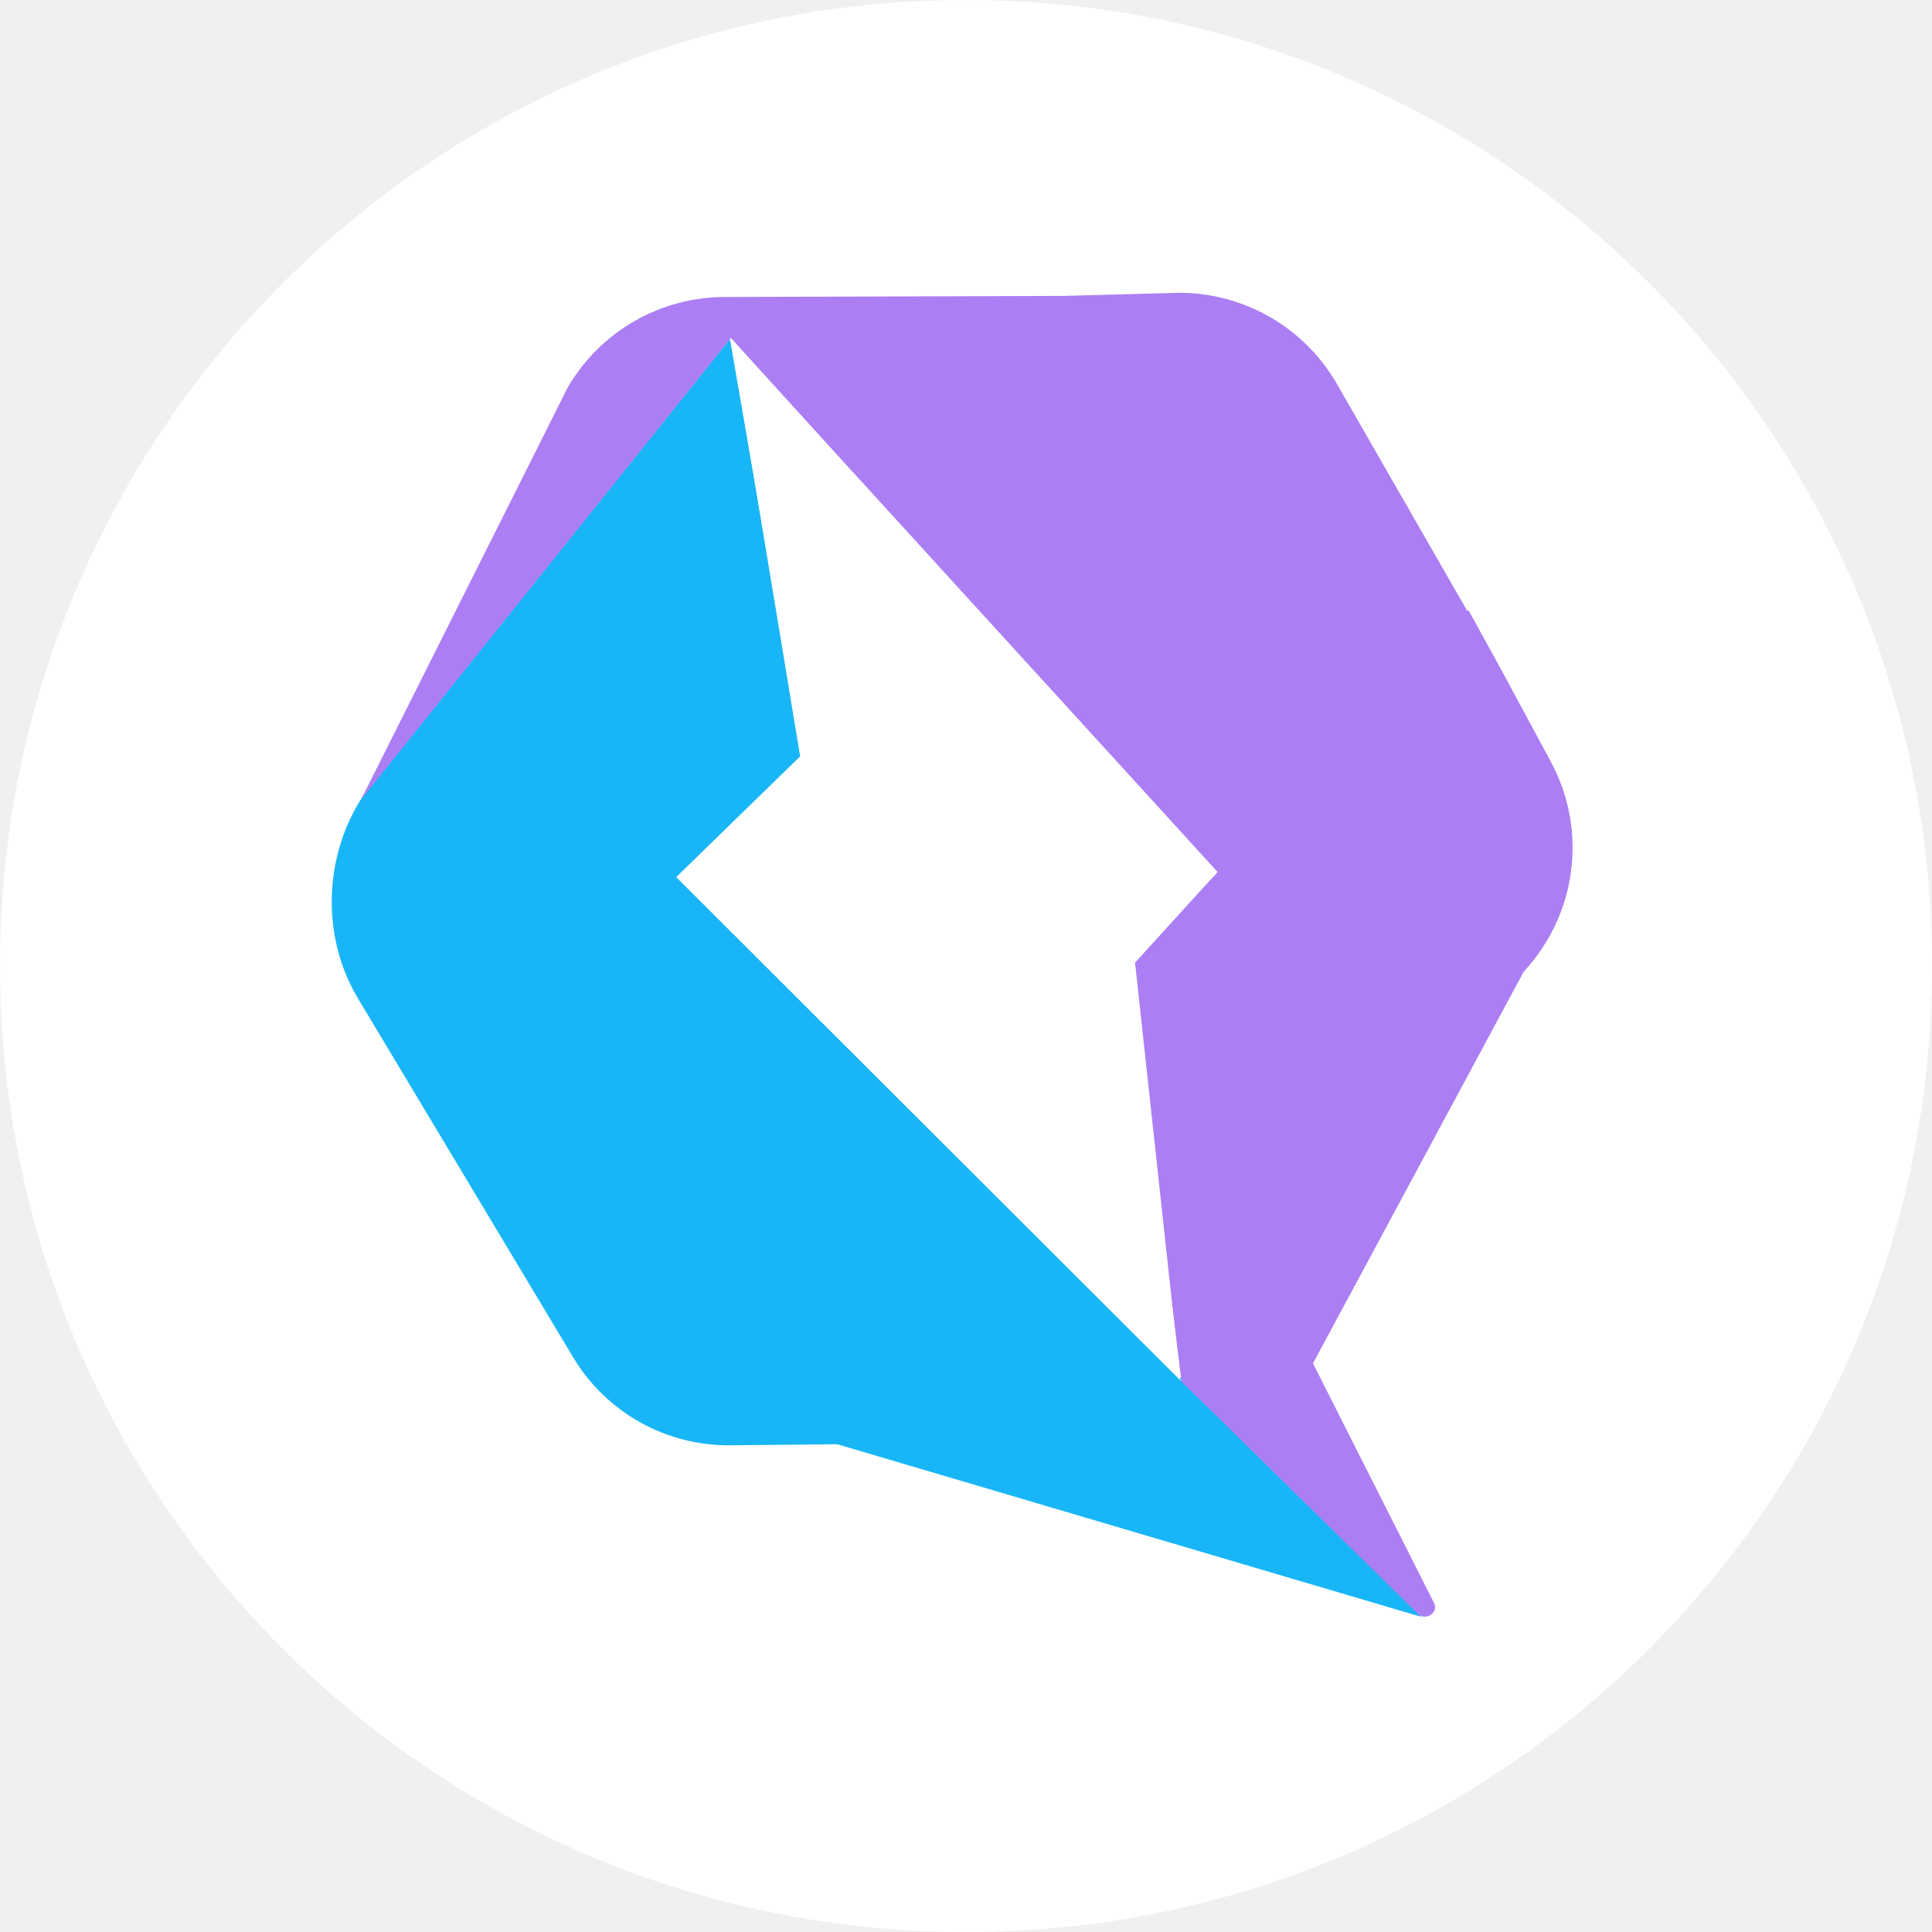
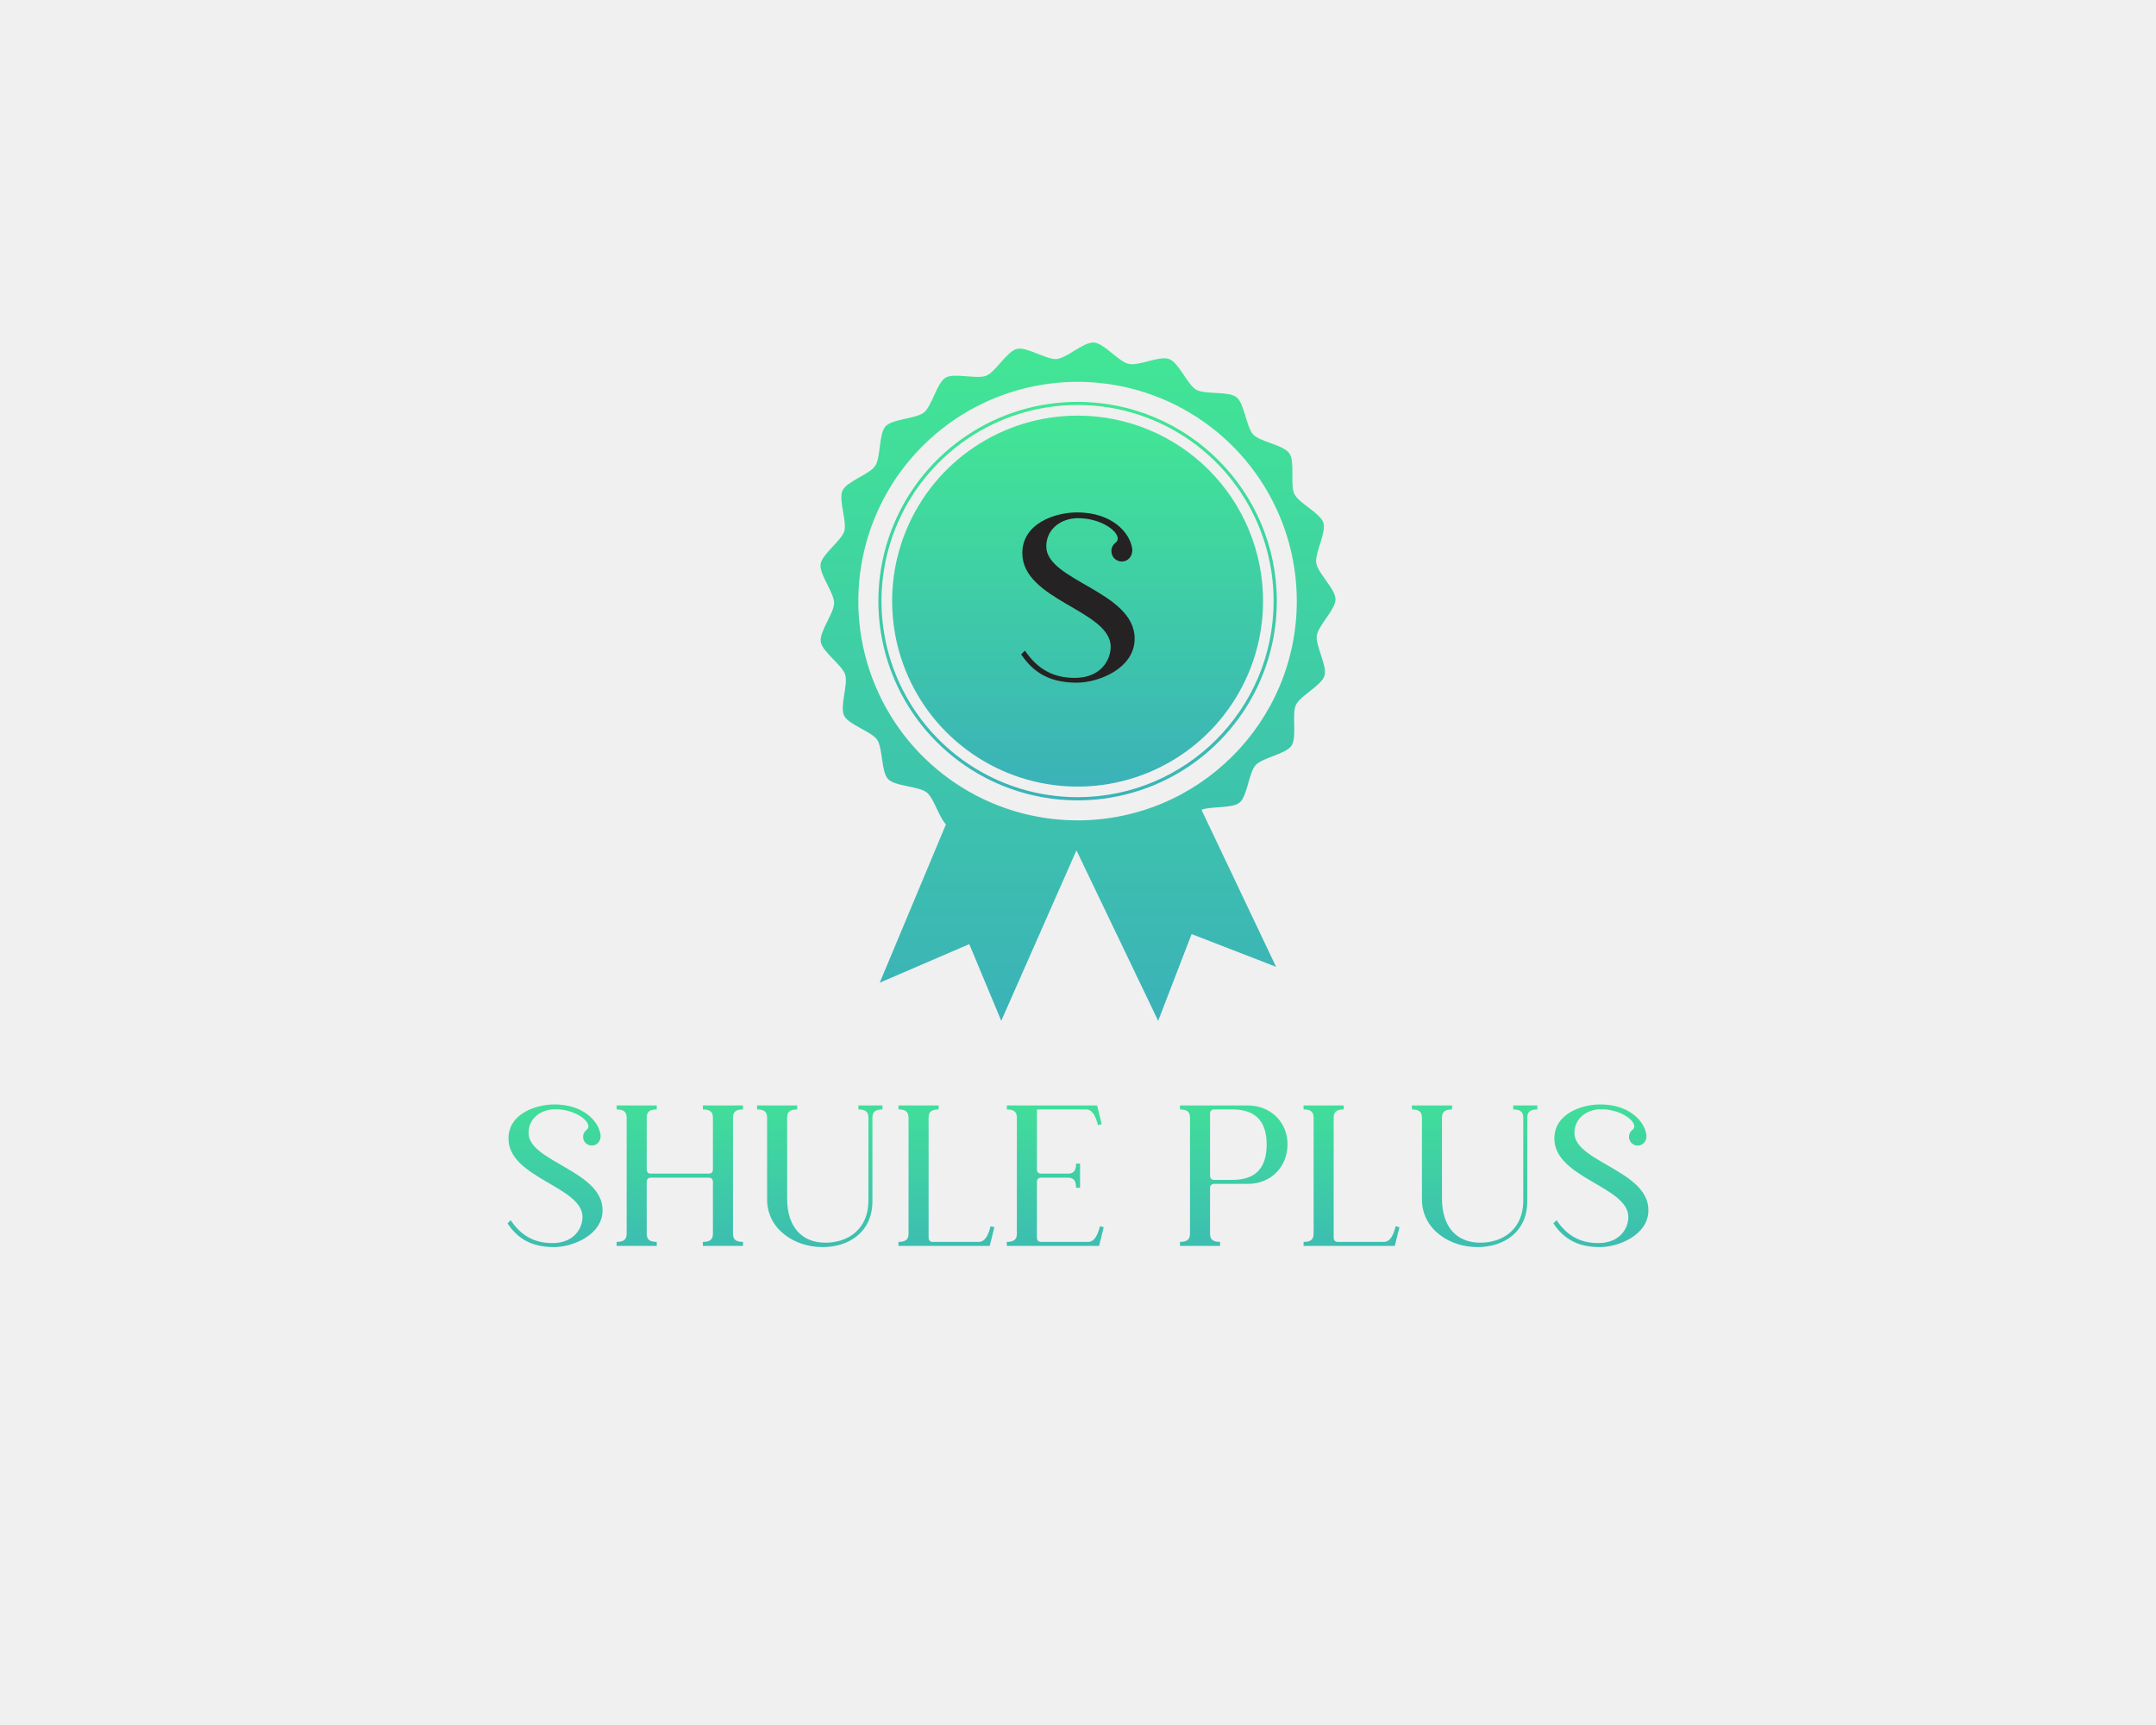
- <svg xmlns="http://www.w3.org/2000/svg" fill="none" viewBox="0 0 500 500">
-   <g clip-path="url(#a)">
-     <circle cx="250" cy="250" r="250" fill="#fff" />
-     <path fill="#18B6F6" d="m367.87 418.45-61.17-61.18-.94.13v-.67L175.7 227.53l32.05-31.13L188.9 87.73 99.56 199.09c-15.22 15.42-18.03 40.51-7.08 59.03l55.83 93.11a46.82 46.82 0 0 0 40.73 22.81l27.65-.27 151.18 44.68Z" />
-     <path fill="#AC7EF4" d="m401.25 196.94-12.29-22.81-6.41-11.67-2.54-4.56-.26.26-33.66-58.63a47.07 47.07 0 0 0-41.27-23.75l-29.51.8-88.01.28a47.07 47.07 0 0 0-40.33 23.34L93.4 207l95.76-119.54L314.7 226.19l-22.3 22.67 13.35 108.54.13-.26v.26h-.26l.26.27 10.42 10.2 50.62 49.78c2.13 2 5.6-.4 4.13-2.96l-31.25-61.85 54.5-101.3 1.73-2c.67-.81 1.33-1.62 1.87-2.42a46.8 46.8 0 0 0 3.34-50.18Z" />
-     <path fill="#fff" d="M315.1 225.65 189.18 87.6l17.9 108.14L175 227l130.5 130.27-11.75-108.14 21.37-23.48Z" />
+ <svg xmlns="http://www.w3.org/2000/svg" version="1.1" width="1280" height="1024" viewBox="0 0 1280 1024" xml:space="preserve">
+   <defs>
+ </defs>
+   <g transform="matrix(1 0 0 1 640 512)" id="background-logo">
+     <rect style="stroke: none; stroke-width: 0; stroke-dasharray: none; stroke-linecap: butt; stroke-dashoffset: 0; stroke-linejoin: miter; stroke-miterlimit: 4; fill: rgb(255,255,255); fill-opacity: 0; fill-rule: nonzero; opacity: 1;" paint-order="stroke" x="-640" y="-512" rx="0" ry="0" width="1280" height="1024" />
  </g>
-   <defs>
-     <clipPath id="a">
-       <path fill="#fff" d="M0 0h500v500H0z" />
-     </clipPath>
-   </defs>
+   <g transform="matrix(1.921154 0 0 1.921154 640 404.6425)" id="logo-logo">
+     <g style="" paint-order="stroke">
+       <g transform="matrix(1.047963 0 0 1.047963 0 0)">
+         <g style="" paint-order="stroke">
+           <g transform="matrix(1 0 0 1 -0.1196999 -23.7459)">
+             <linearGradient id="SVGID_115132" gradientUnits="userSpaceOnUse" gradientTransform="matrix(1 0 0 1 21.24841 21.55997)" x1="0" y1="0" x2="0" y2="109">
+               <stop offset="0%" style="stop-color:rgb(66,230,149);stop-opacity: 1" />
+               <stop offset="100%" style="stop-color:rgb(59,178,184);stop-opacity: 1" />
+             </linearGradient>
+             <path style="stroke: none; stroke-width: 1; stroke-dasharray: none; stroke-linecap: butt; stroke-dashoffset: 0; stroke-linejoin: miter; stroke-miterlimit: 4; fill: url(#SVGID_115132); fill-rule: nonzero; opacity: 1;" paint-order="stroke" transform=" translate(-75.93921, -76.25077)" d="M 76 21.56 C 53.875 21.536 33.914 34.845 25.43 55.279 C 16.946 75.714 21.611 99.247 37.247 114.9 C 52.884 130.554 76.411 135.244 96.855 126.783 C 117.299 118.321 130.63 98.375 130.63 76.25 C 130.641 61.752 124.89 47.845 114.645 37.588 C 104.399 27.331 90.498 21.565 76 21.56 Z" stroke-linecap="round" />
+           </g>
+           <g transform="matrix(1 0 0 1 -0.1197666 -23.74584)">
+             <linearGradient id="SVGID_115133" gradientUnits="userSpaceOnUse" gradientTransform="matrix(1 0 0 1 17.18829 17.49997)" x1="0" y1="0" x2="0" y2="118">
+               <stop offset="0%" style="stop-color:rgb(66,230,149);stop-opacity: 1" />
+               <stop offset="100%" style="stop-color:rgb(59,178,184);stop-opacity: 1" />
+             </linearGradient>
+             <path style="stroke: none; stroke-width: 1; stroke-dasharray: none; stroke-linecap: butt; stroke-dashoffset: 0; stroke-linejoin: miter; stroke-miterlimit: 4; fill: url(#SVGID_115133); fill-rule: nonzero; opacity: 1;" paint-order="stroke" transform=" translate(-75.93914, -76.25083)" d="M 76 17.5 C 52.232 17.476 30.792 31.774 21.679 53.726 C 12.567 75.677 17.579 100.956 34.376 117.771 C 51.174 134.586 76.448 139.623 98.409 130.534 C 120.37 121.444 134.69 100.018 134.69 76.25 C 134.673 43.834 108.416 17.55 76 17.5 Z M 76 134.06 C 52.607 134.088 31.501 120.018 22.53 98.413 C 13.56 76.808 18.491 51.926 35.024 35.376 C 51.557 18.826 76.433 13.869 98.047 22.817 C 119.662 31.766 133.754 52.857 133.75 76.25 C 133.728 108.145 107.895 134.005 76 134.06 Z" stroke-linecap="round" />
+           </g>
+           <g transform="matrix(1 0 0 1 0 0)">
+             <linearGradient id="SVGID_115134" gradientUnits="userSpaceOnUse" gradientTransform="matrix(1 0 0 1 0.117764 -0.006652189)" x1="0" y1="0" x2="0" y2="200">
+               <stop offset="0%" style="stop-color:rgb(66,230,149);stop-opacity: 1" />
+               <stop offset="100%" style="stop-color:rgb(59,178,184);stop-opacity: 1" />
+             </linearGradient>
+             <path style="stroke: none; stroke-width: 1; stroke-dasharray: none; stroke-linecap: butt; stroke-dashoffset: 0; stroke-linejoin: miter; stroke-miterlimit: 4; fill: url(#SVGID_115134); fill-rule: nonzero; opacity: 1;" paint-order="stroke" transform=" translate(-76.05891, -99.99667)" d="M 146.48 86.41 C 146.91 83.41 152.02 78.71 152 75.69 C 151.98 72.67 146.79 68.03 146.32 65.06 C 145.85 62.09 149.32 56.06 148.43 53.18 C 147.54 50.3 141.2 47.4 139.87 44.7 C 138.54 42 140.12 35.21 138.4 32.7 C 136.68 30.19 129.78 29.31 127.72 27.12 C 125.66 24.93 125.16 17.98 122.79 16.12 C 120.42 14.26 113.56 15.42 110.94 13.93 C 108.32 12.44 105.79 5.93 102.94 4.87 C 100.09 3.81 94 7 91 6.31 C 88 5.62 83.75 0.21 80.75 0 C 77.75 -0.21 72.75 4.62 69.75 4.87 C 66.75 5.12 61 1.19 58.06 1.88 C 55.12 2.57 51.76 8.67 49 9.79 C 46.24 10.91 39.56 8.85 37 10.37 C 34.44 11.89 33 18.72 30.64 20.62 C 28.28 22.52 21.34 22.49 19.31 24.72 C 17.28 26.95 17.93 33.88 16.25 36.38 C 14.57 38.88 7.92 40.92 6.63 43.64 C 5.34 46.36 8.01 52.81 7.14 55.64 C 6.27 58.47 0.51 62.44 0.14 65.42 C -0.23 68.4 4.14 73.77 4.14 76.79 C 4.14 79.81 -0.27 85.29 0.2 88.26 C 0.67 91.23 6.5 95.06 7.41 97.93 C 8.32 100.8 5.76 107.28 7.08 110 C 8.4 112.72 15.08 114.63 16.81 117.11 C 18.54 119.59 17.98 126.53 20.05 128.72 C 22.12 130.91 29.05 130.79 31.44 132.65 C 33.54 134.3 34.99 139.83 37.11 142.09 L 17.59 188.76 L 44 177.39 L 53.43 200 L 75.55 149.85 L 75.7 149.94 L 99.7 200 L 109.56 174.43 L 134.47 184.08 L 112.47 137.77 C 115.4 136.66 121.47 137.45 123.68 135.68 C 126.02 133.78 126.41 126.83 128.44 124.61 C 130.47 122.39 137.36 121.36 139.03 118.86 C 140.7 116.36 139.03 109.6 140.32 106.86 C 141.61 104.12 147.89 101.13 148.75 98.24 C 149.61 95.35 146.06 89.4 146.48 86.41 Z M 76 140.9 C 49.845 140.928 26.25 125.195 16.221 101.039 C 6.193 76.883 11.707 49.065 30.191 30.56 C 48.675 12.056 76.488 6.512 100.654 16.515 C 124.821 26.517 140.58 50.095 140.58 76.25 C 140.558 111.919 111.669 140.839 76 140.9 Z" stroke-linecap="round" />
+           </g>
+         </g>
+       </g>
+     </g>
+   </g>
+   <g transform="matrix(1.921154 0 0 1.921154 639.9702 697.9601)" id="text-logo">
+     <g style="" paint-order="stroke">
+       <g transform="matrix(1 0 0 1 0 0)" id="text-logo-path-0">
+         <linearGradient id="SVGID_115135" gradientUnits="userSpaceOnUse" gradientTransform="matrix(1 0 0 1 2.48 -43.71)" x1="-12.4" y1="-10.797" x2="-12.4" y2="59.203">
+           <stop offset="0%" style="stop-color:rgb(66,230,149);stop-opacity: 1" />
+           <stop offset="100%" style="stop-color:rgb(59,178,184);stop-opacity: 1" />
+         </linearGradient>
+         <path style="stroke: none; stroke-width: 0.66; stroke-dasharray: none; stroke-linecap: butt; stroke-dashoffset: 0; stroke-linejoin: miter; stroke-miterlimit: 4; fill: url(#SVGID_115135); fill-rule: nonzero; opacity: 1;" paint-order="stroke" transform=" translate(-178.775, 21.67)" d="M 16.99 -43.71 C 11.35 -43.71 2.79 -40.92 2.79 -33.17 C 2.79 -20.96 25.67 -18.35 25.67 -8.93 C 25.67 -5.52 23.13 -0.87 16.37 -0.87 C 10.97 -0.87 6.82 -2.98 3.47 -7.94 L 2.48 -6.94 C 5.08 -3.22 8.74 0.37 16.86 0.37 C 22.63 0.37 31.87 -3.35 31.87 -11.04 C 31.87 -23.25 8.99 -25.98 8.99 -34.91 C 8.99 -39.43 12.83 -42.22 17.24 -42.22 C 24.06 -42.22 29.2 -37.7 26.97 -35.9 C 26.29 -35.4 25.85 -34.6 25.85 -33.73 C 25.85 -32.18 27.03 -31 28.58 -31 C 30.07 -31 31.43 -32.3 31.25 -34.29 C 30.63 -38.63 25.85 -43.71 16.99 -43.71 Z M 62.87 -1.24 L 62.87 0 L 75.27 0 L 75.27 -1.24 C 73.41 -1.24 72.17 -1.74 72.17 -3.72 L 72.17 -39.68 C 72.17 -41.66 73.41 -42.16 75.27 -42.16 L 75.27 -43.4 L 62.87 -43.4 L 62.87 -42.16 C 64.73 -42.16 65.97 -41.66 65.97 -39.68 L 65.97 -23.56 C 65.97 -22.82 65.47 -22.32 64.73 -22.32 L 46.75 -22.32 C 46 -22.32 45.51 -22.82 45.51 -23.56 L 45.51 -39.68 C 45.51 -41.66 46.75 -42.16 48.61 -42.16 L 48.61 -43.4 L 36.21 -43.4 L 36.21 -42.16 C 38.07 -42.16 39.31 -41.66 39.31 -39.68 L 39.31 -3.72 C 39.31 -1.74 38.07 -1.24 36.21 -1.24 L 36.21 0 L 48.61 0 L 48.61 -1.24 C 46.75 -1.24 45.51 -1.74 45.51 -3.72 L 45.51 -19.84 C 45.51 -20.58 46 -21.08 46.75 -21.08 L 64.73 -21.08 C 65.47 -21.08 65.97 -20.58 65.97 -19.84 L 65.97 -3.72 C 65.97 -1.74 64.73 -1.24 62.87 -1.24 Z M 99.82 0.37 C 108.31 0.37 115.26 -4.53 115.26 -13.76 L 115.26 -39.68 C 115.26 -41.66 116.5 -42.16 118.36 -42.16 L 118.36 -43.4 L 114.64 -43.4 L 110.92 -43.4 L 110.92 -42.16 C 112.78 -42.16 114.02 -41.66 114.02 -39.68 L 114.02 -13.95 C 114.02 -5.39 108 -0.99 100.75 -0.99 C 93.31 -0.99 88.91 -6.01 88.91 -14.57 L 88.91 -39.68 C 88.91 -41.66 90.15 -42.16 92.01 -42.16 L 92.01 -43.4 L 79.61 -43.4 L 79.61 -42.16 C 81.47 -42.16 82.71 -41.66 82.71 -39.68 L 82.71 -14.38 C 82.71 -5.15 91.2 0.37 99.82 0.37 Z M 123.32 -1.24 L 123.32 0 L 151.53 0 L 151.59 -0.31 L 152.95 -5.77 L 151.78 -6.08 C 151.09 -3.35 150.1 -1.24 148.12 -1.24 L 133.86 -1.24 C 133.11 -1.24 132.62 -1.74 132.62 -2.48 L 132.62 -39.68 C 132.62 -41.66 133.86 -42.16 135.72 -42.16 L 135.72 -43.4 L 123.32 -43.4 L 123.32 -42.16 C 125.18 -42.16 126.42 -41.66 126.42 -39.68 L 126.42 -3.72 C 126.42 -1.74 125.18 -1.24 123.32 -1.24 Z M 156.8 -1.24 L 156.8 0 L 185.32 0 L 185.38 -0.31 L 186.74 -5.77 L 185.57 -6.08 C 184.88 -3.35 183.89 -1.24 181.91 -1.24 L 167.34 -1.24 C 166.59 -1.24 166.1 -1.74 166.1 -2.48 L 166.1 -19.84 C 166.1 -20.58 166.59 -21.08 167.34 -21.08 L 175.71 -21.08 C 177.69 -21.08 178.19 -19.84 178.19 -17.98 L 179.43 -17.98 L 179.43 -21.7 L 179.43 -25.42 L 178.19 -25.42 C 178.19 -23.56 177.69 -22.32 175.71 -22.32 L 167.34 -22.32 C 166.59 -22.32 166.1 -22.82 166.1 -23.56 L 166.1 -42.16 L 181.29 -42.16 C 183.27 -42.16 184.26 -40.05 184.95 -37.32 L 186.12 -37.63 L 184.76 -43.09 L 184.7 -43.4 L 156.8 -43.4 L 156.8 -42.16 C 158.66 -42.16 159.9 -41.66 159.9 -39.68 L 159.9 -3.72 C 159.9 -1.74 158.66 -1.24 156.8 -1.24 Z M 226.61 -20.4 L 220.84 -20.4 C 220.1 -20.4 219.6 -20.89 219.6 -21.64 L 219.6 -40.92 C 219.6 -41.66 220.1 -42.16 220.84 -42.16 L 226.61 -42.16 C 235.17 -42.16 237.09 -36.7 237.09 -31.37 C 237.09 -25.85 235.17 -20.4 226.61 -20.4 Z M 210.3 -1.24 L 210.3 0 L 222.7 0 L 222.7 -1.24 C 220.84 -1.24 219.6 -1.74 219.6 -3.72 L 219.6 -17.92 C 219.6 -18.66 220.1 -19.16 220.84 -19.16 L 231.2 -19.16 C 238.58 -19.16 243.54 -24.55 243.54 -31.43 C 243.54 -38.01 238.58 -43.4 231.2 -43.4 L 210.3 -43.4 L 210.3 -42.16 C 212.16 -42.16 213.4 -41.66 213.4 -39.68 L 213.4 -3.72 C 213.4 -1.74 212.16 -1.24 210.3 -1.24 Z M 248.5 -1.24 L 248.5 0 L 276.71 0 L 276.77 -0.31 L 278.13 -5.77 L 276.95 -6.08 C 276.27 -3.35 275.28 -1.24 273.3 -1.24 L 259.04 -1.24 C 258.29 -1.24 257.8 -1.74 257.8 -2.48 L 257.8 -39.68 C 257.8 -41.66 259.04 -42.16 260.9 -42.16 L 260.9 -43.4 L 248.5 -43.4 L 248.5 -42.16 C 250.36 -42.16 251.6 -41.66 251.6 -39.68 L 251.6 -3.72 C 251.6 -1.74 250.36 -1.24 248.5 -1.24 Z M 302.19 0.37 C 310.68 0.37 317.63 -4.53 317.63 -13.76 L 317.63 -39.68 C 317.63 -41.66 318.87 -42.16 320.73 -42.16 L 320.73 -43.4 L 317.01 -43.4 L 313.29 -43.4 L 313.29 -42.16 C 315.15 -42.16 316.39 -41.66 316.39 -39.68 L 316.39 -13.95 C 316.39 -5.39 310.37 -0.99 303.12 -0.99 C 295.68 -0.99 291.28 -6.01 291.28 -14.57 L 291.28 -39.68 C 291.28 -41.66 292.52 -42.16 294.38 -42.16 L 294.38 -43.4 L 281.98 -43.4 L 281.98 -42.16 C 283.84 -42.16 285.08 -41.66 285.08 -39.68 L 285.08 -14.38 C 285.08 -5.15 293.57 0.37 302.19 0.37 Z M 340.19 -43.71 C 334.55 -43.71 326 -40.92 326 -33.17 C 326 -20.96 348.87 -18.35 348.87 -8.93 C 348.87 -5.52 346.33 -0.87 339.57 -0.87 C 334.18 -0.87 330.03 -2.98 326.68 -7.94 L 325.69 -6.94 C 328.29 -3.22 331.95 0.37 340.07 0.37 C 345.84 0.37 355.07 -3.35 355.07 -11.04 C 355.07 -23.25 332.2 -25.98 332.2 -34.91 C 332.2 -39.43 336.04 -42.22 340.44 -42.22 C 347.26 -42.22 352.41 -37.7 350.18 -35.9 C 349.49 -35.4 349.06 -34.6 349.06 -33.73 C 349.06 -32.18 350.24 -31 351.79 -31 C 353.28 -31 354.64 -32.3 354.45 -34.29 C 353.83 -38.63 349.06 -43.71 340.19 -43.71 Z" stroke-linecap="round" />
+       </g>
+     </g>
+   </g>
+   <g transform="matrix(1.921154 0 0 1.921154 639.9289 354.7184)" id="tagline-5c1db6ff-515a-40af-bb9d-9bce8b71dea7-logo">
+     <g style="" paint-order="stroke">
+       <g transform="matrix(1 0 0 1 0 0)" id="tagline-5c1db6ff-515a-40af-bb9d-9bce8b71dea7-logo-path-0">
+         <path style="stroke: rgb(135,19,17); stroke-width: 0; stroke-dasharray: none; stroke-linecap: butt; stroke-dashoffset: 0; stroke-linejoin: miter; stroke-miterlimit: 4; fill: rgb(36,34,35); fill-rule: nonzero; opacity: 1;" paint-order="stroke" transform=" translate(-20.5, 25.865)" d="M 20.28 -52.17 C 13.54 -52.17 3.33 -48.84 3.33 -39.59 C 3.33 -25.01 30.64 -21.9 30.64 -10.66 C 30.64 -6.59 27.6 -1.04 19.54 -1.04 C 13.1 -1.04 8.14 -3.55 4.14 -9.47 L 2.96 -8.29 C 6.07 -3.85 10.43 0.44 20.13 0.44 C 27.01 0.44 38.04 -4 38.04 -13.17 C 38.04 -27.75 10.73 -31.01 10.73 -41.66 C 10.73 -47.06 15.32 -50.39 20.57 -50.39 C 28.71 -50.39 34.85 -44.99 32.19 -42.85 C 31.38 -42.25 30.86 -41.29 30.86 -40.26 C 30.86 -38.41 32.26 -37 34.11 -37 C 35.89 -37 37.52 -38.55 37.3 -40.92 C 36.56 -46.1 30.86 -52.17 20.28 -52.17 Z" stroke-linecap="round" />
+       </g>
+     </g>
+   </g>
</svg>
